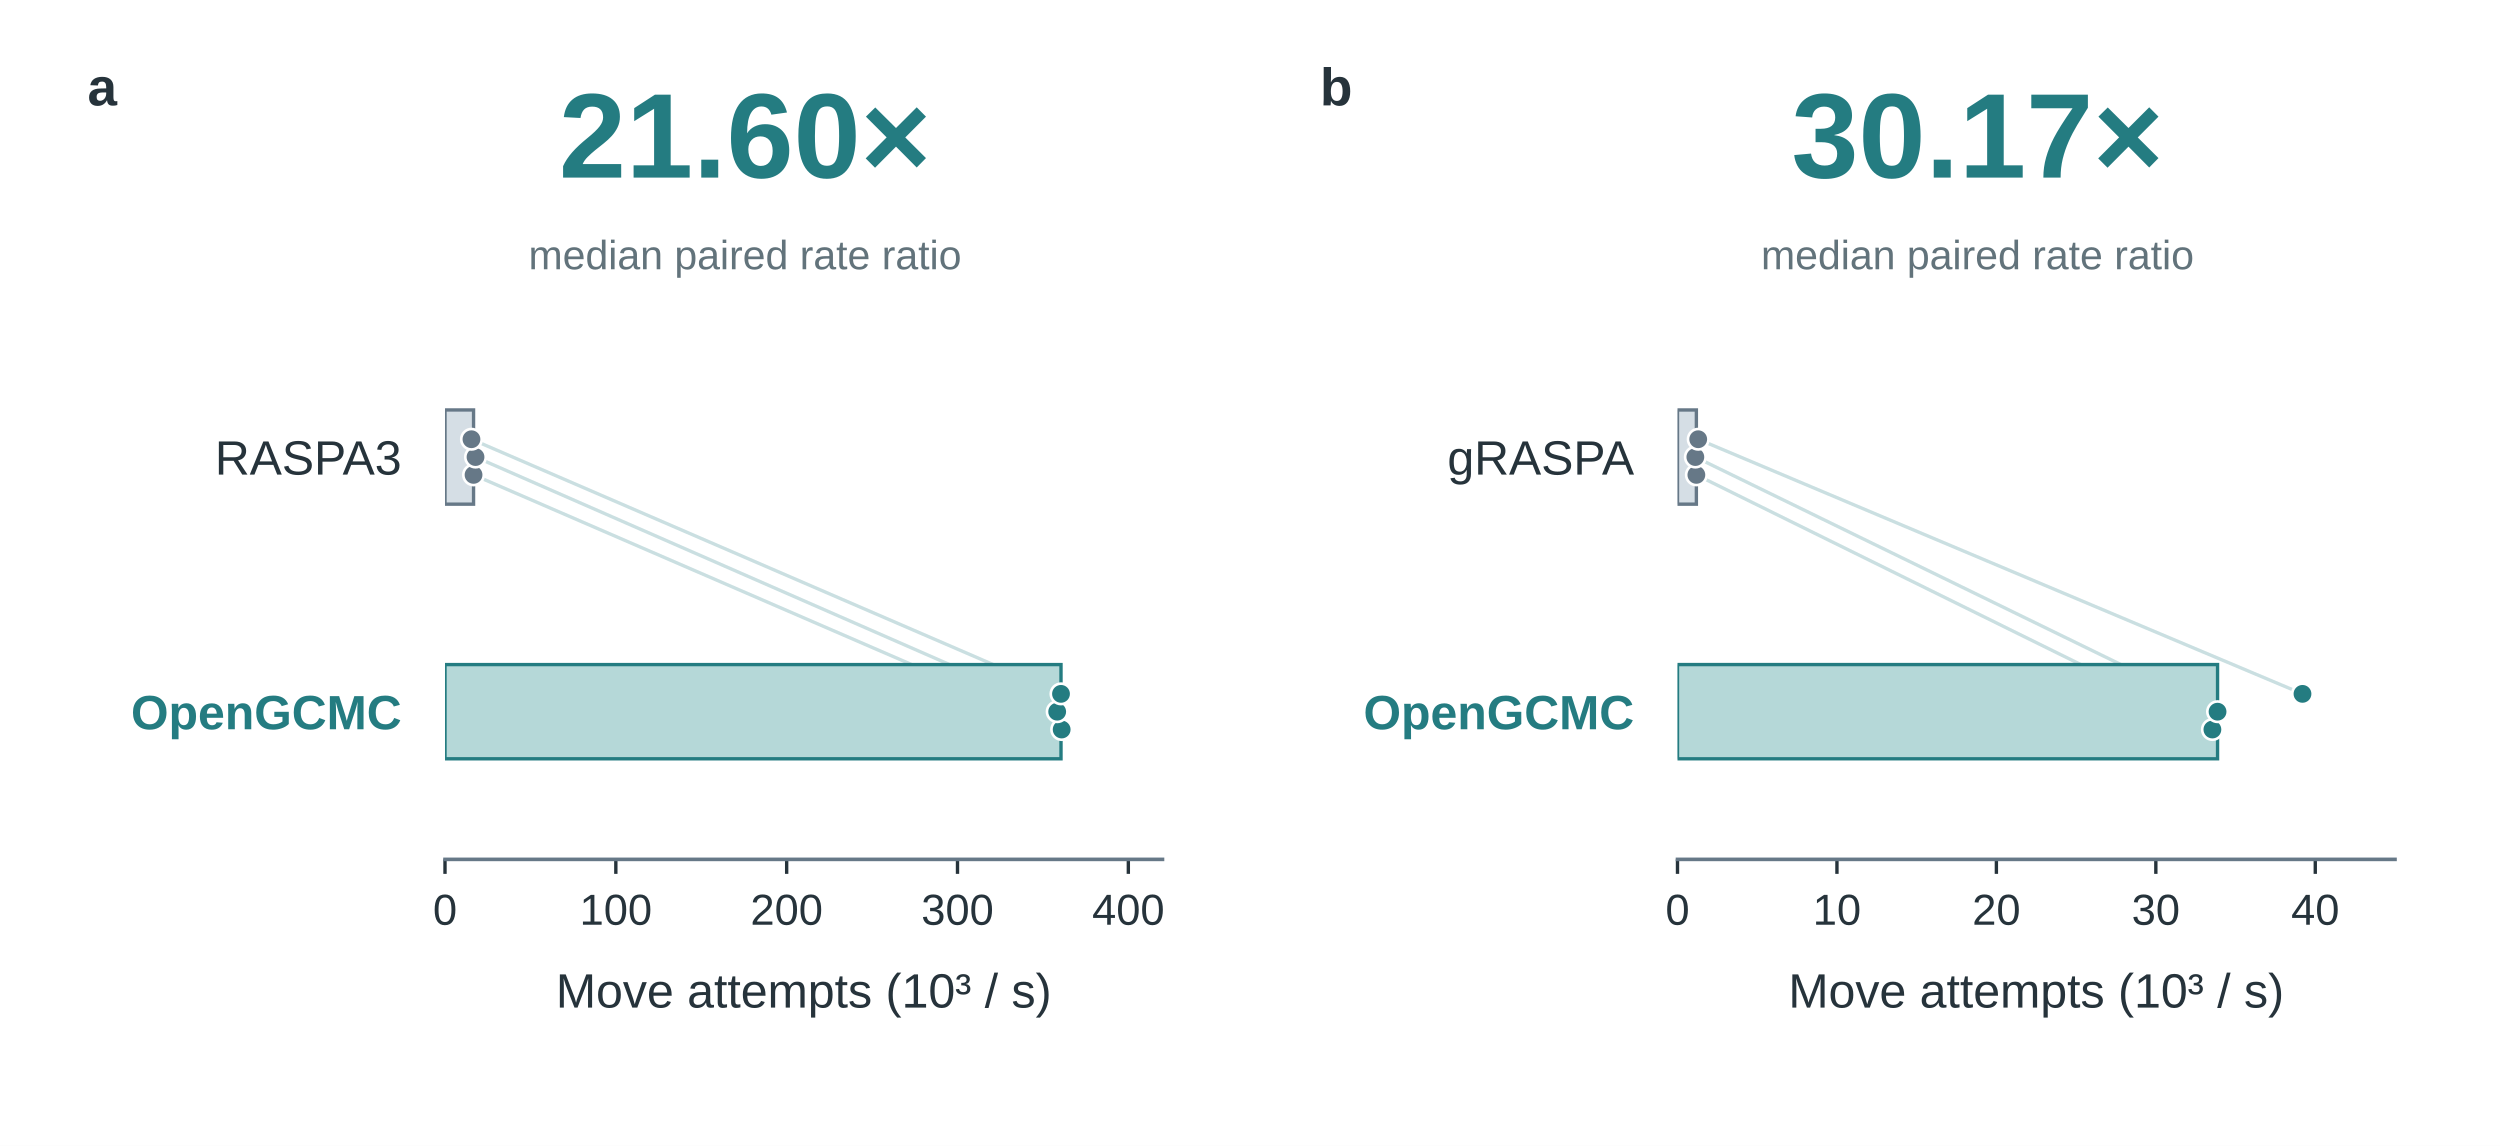
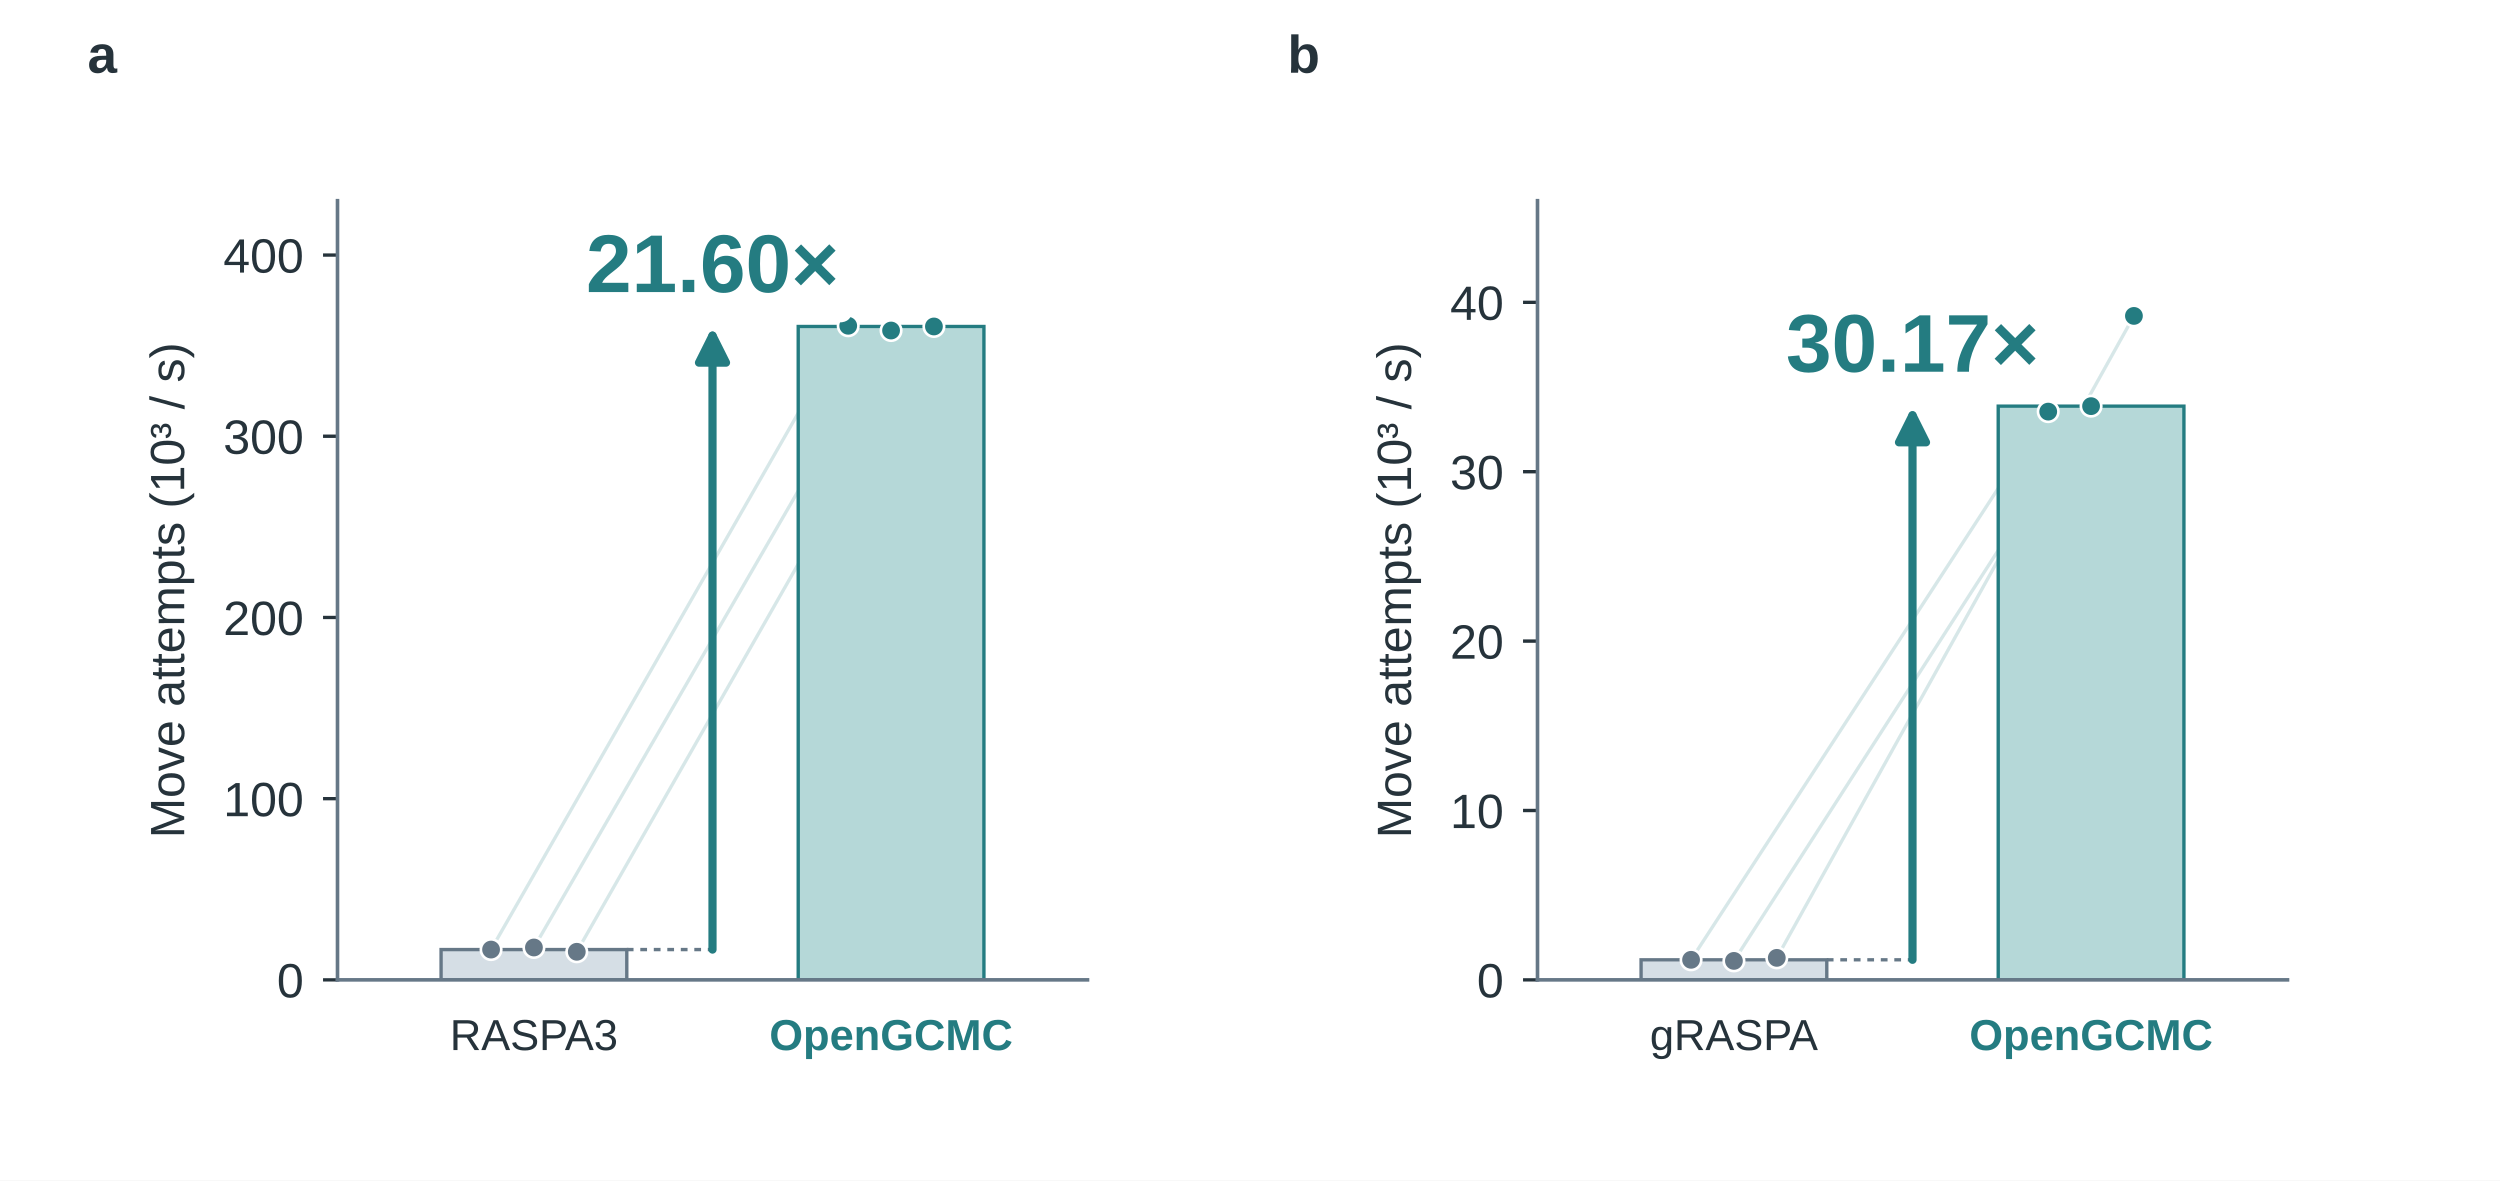
- <svg xmlns="http://www.w3.org/2000/svg" xmlns:xlink="http://www.w3.org/1999/xlink" width="518.4pt" height="237.6pt" viewBox="0 0 518.4 237.6" version="1.1">
+ <svg xmlns="http://www.w3.org/2000/svg" xmlns:xlink="http://www.w3.org/1999/xlink" width="518.4pt" height="244.8pt" viewBox="0 0 518.4 244.8" version="1.1">
  <defs>
    <style type="text/css">*{stroke-linejoin: round; stroke-linecap: butt}</style>
  </defs>
  <g id="figure_1">
    <g id="patch_1">
-       <path d="M 0 237.6  L 518.4 237.6  L 518.4 0  L 0 0  z " style="fill: #ffffff" />
+       <path d="M 0 244.8  L 518.4 244.8  L 518.4 0  L 0 0  z " style="fill: #ffffff" />
    </g>
    <g id="axes_1">
      <g id="patch_2">
-         <path d="M 92.275 178.2  L 241.056 178.2  L 241.056 64.152  L 92.275 64.152  z " style="fill: #ffffff" />
+         <path d="M 69.984 203.184  L 225.504 203.184  L 225.504 41.616  L 69.984 41.616  z " style="fill: #ffffff" />
      </g>
      <g id="line2d_1">
-         <path d="M 98.196 98.472  L 220.148 151.272  " clip-path="url(#p1f25a3fb27)" style="fill: none; stroke: #247c81; stroke-opacity: 0.24; stroke-width: 0.7; stroke-linecap: square" />
+         <path d="M 101.829 196.903  L 175.886 67.55  " clip-path="url(#p5b1fadcebb)" style="fill: none; stroke: #247c81; stroke-opacity: 0.18; stroke-width: 0.7; stroke-linecap: square" />
      </g>
      <g id="line2d_2">
-         <path d="M 98.604 94.776  L 219.218 147.576  " clip-path="url(#p1f25a3fb27)" style="fill: none; stroke: #247c81; stroke-opacity: 0.24; stroke-width: 0.7; stroke-linecap: square" />
+         <path d="M 110.715 196.471  L 184.773 68.537  " clip-path="url(#p5b1fadcebb)" style="fill: none; stroke: #247c81; stroke-opacity: 0.18; stroke-width: 0.7; stroke-linecap: square" />
      </g>
      <g id="line2d_3">
-         <path d="M 97.764 91.08  L 220.009 143.88  " clip-path="url(#p1f25a3fb27)" style="fill: none; stroke: #247c81; stroke-opacity: 0.24; stroke-width: 0.7; stroke-linecap: square" />
+         <path d="M 119.602 197.362  L 193.659 67.697  " clip-path="url(#p5b1fadcebb)" style="fill: none; stroke: #247c81; stroke-opacity: 0.18; stroke-width: 0.7; stroke-linecap: square" />
+       </g>
+       <g id="line2d_4">
+         <path d="M 129.97 196.903  L 147.744 196.903  " clip-path="url(#p5b1fadcebb)" style="fill: none; stroke-dasharray: 1.4,1.4; stroke-dashoffset: 0; stroke: #667887; stroke-width: 0.7" />
      </g>
      <g id="patch_3">
-         <path d="M 92.275 104.544  L 98.196 104.544  L 98.196 85.008  L 92.275 85.008  z " clip-path="url(#p1f25a3fb27)" style="fill: #d5dee5; stroke: #667887; stroke-width: 0.7; stroke-linejoin: miter" />
+         <path d="M 91.461 203.184  L 129.97 203.184  L 129.97 196.903  L 91.461 196.903  z " clip-path="url(#p5b1fadcebb)" style="fill: #d5dee5; stroke: #667887; stroke-width: 0.7; stroke-linejoin: miter" />
      </g>
      <g id="patch_4">
-         <path d="M 92.275 157.344  L 220.009 157.344  L 220.009 137.808  L 92.275 137.808  z " clip-path="url(#p1f25a3fb27)" style="fill: #b5d8d8; stroke: #247c81; stroke-width: 0.7; stroke-linejoin: miter" />
+         <path d="M 165.518 203.184  L 204.027 203.184  L 204.027 67.697  L 165.518 67.697  z " clip-path="url(#p5b1fadcebb)" style="fill: #b5d8d8; stroke: #247c81; stroke-width: 0.7; stroke-linejoin: miter" />
      </g>
      <g id="matplotlib.axis_1">
        <g id="xtick_1">
-           <g id="line2d_4">
-             <defs>
-               <path id="m226109dd73" d="M 0 0  L 0 3  " style="stroke: #26333b; stroke-width: 0.7" />
-             </defs>
-             <g>
-               <use xlink:href="#m226109dd73" x="92.275" y="178.2" style="fill: #26333b; stroke: #26333b; stroke-width: 0.7" />
-             </g>
-           </g>
+           <g id="line2d_5" />
          <g id="text_1">
-             <text style="font-size: 9px; font-family: 'Arial'; text-anchor: middle; fill: #26333b" x="92.275" y="191.752" transform="rotate(-0 92.2752 191.7522)">0</text>
+             <text style="font-size: 9px; font-family: 'Arial'; text-anchor: middle; fill: #26333b" x="110.715" y="217.736" transform="rotate(-0 110.7154 217.7362)">RASPA3</text>
          </g>
        </g>
        <g id="xtick_2">
-           <g id="line2d_5">
-             <g>
-               <use xlink:href="#m226109dd73" x="127.699" y="178.2" style="fill: #26333b; stroke: #26333b; stroke-width: 0.7" />
-             </g>
-           </g>
+           <g id="line2d_6" />
          <g id="text_2">
-             <text style="font-size: 9px; font-family: 'Arial'; text-anchor: middle; fill: #26333b" x="127.699" y="191.752" transform="rotate(-0 127.6992 191.7522)">100</text>
-           </g>
-         </g>
-         <g id="xtick_3">
-           <g id="line2d_6">
-             <g>
-               <use xlink:href="#m226109dd73" x="163.123" y="178.2" style="fill: #26333b; stroke: #26333b; stroke-width: 0.7" />
-             </g>
-           </g>
-           <g id="text_3">
-             <text style="font-size: 9px; font-family: 'Arial'; text-anchor: middle; fill: #26333b" x="163.123" y="191.752" transform="rotate(-0 163.1232 191.7522)">200</text>
-           </g>
-         </g>
-         <g id="xtick_4">
-           <g id="line2d_7">
-             <g>
-               <use xlink:href="#m226109dd73" x="198.547" y="178.2" style="fill: #26333b; stroke: #26333b; stroke-width: 0.7" />
-             </g>
-           </g>
-           <g id="text_4">
-             <text style="font-size: 9px; font-family: 'Arial'; text-anchor: middle; fill: #26333b" x="198.547" y="191.752" transform="rotate(-0 198.5472 191.7522)">300</text>
-           </g>
-         </g>
-         <g id="xtick_5">
-           <g id="line2d_8">
-             <g>
-               <use xlink:href="#m226109dd73" x="233.971" y="178.2" style="fill: #26333b; stroke: #26333b; stroke-width: 0.7" />
-             </g>
-           </g>
-           <g id="text_5">
-             <text style="font-size: 9px; font-family: 'Arial'; text-anchor: middle; fill: #26333b" x="233.971" y="191.752" transform="rotate(-0 233.9712 191.7522)">400</text>
-           </g>
-         </g>
-         <g id="text_6">
-           <text style="font-size: 10px; font-family: 'Arial'; text-anchor: middle; fill: #26333b" x="166.666" y="208.927" transform="rotate(-0 166.6656 208.9266)">Move attempts (10³ / s)</text>
+             <text style="font-weight: 700; font-size: 9px; font-family: 'Arial'; text-anchor: middle; fill: #247c81" x="184.773" y="217.736" transform="rotate(-0 184.7726 217.7362)">OpenGCMC</text>
+           </g>
        </g>
      </g>
      <g id="matplotlib.axis_2">
        <g id="ytick_1">
-           <g id="line2d_9" />
+           <g id="line2d_7">
+             <defs>
+               <path id="m86ec691850" d="M 0 0  L -3 0  " style="stroke: #26333b; stroke-width: 0.7" />
+             </defs>
+             <g>
+               <use xlink:href="#m86ec691850" x="69.984" y="203.184" style="fill: #26333b; stroke: #26333b; stroke-width: 0.7" />
+             </g>
+           </g>
+           <g id="text_3">
+             <text style="font-size: 10px; font-family: 'Arial'; text-anchor: end; fill: #26333b" x="62.984" y="206.824" transform="rotate(-0 62.984 206.8241)">0</text>
+           </g>
+         </g>
+         <g id="ytick_2">
+           <g id="line2d_8">
+             <g>
+               <use xlink:href="#m86ec691850" x="69.984" y="165.61" style="fill: #26333b; stroke: #26333b; stroke-width: 0.7" />
+             </g>
+           </g>
+           <g id="text_4">
+             <text style="font-size: 10px; font-family: 'Arial'; text-anchor: end; fill: #26333b" x="62.984" y="169.25" transform="rotate(-0 62.984 169.2502)">100</text>
+           </g>
+         </g>
+         <g id="ytick_3">
+           <g id="line2d_9">
+             <g>
+               <use xlink:href="#m86ec691850" x="69.984" y="128.036" style="fill: #26333b; stroke: #26333b; stroke-width: 0.7" />
+             </g>
+           </g>
+           <g id="text_5">
+             <text style="font-size: 10px; font-family: 'Arial'; text-anchor: end; fill: #26333b" x="62.984" y="131.676" transform="rotate(-0 62.984 131.6762)">200</text>
+           </g>
+         </g>
+         <g id="ytick_4">
+           <g id="line2d_10">
+             <g>
+               <use xlink:href="#m86ec691850" x="69.984" y="90.462" style="fill: #26333b; stroke: #26333b; stroke-width: 0.7" />
+             </g>
+           </g>
+           <g id="text_6">
+             <text style="font-size: 10px; font-family: 'Arial'; text-anchor: end; fill: #26333b" x="62.984" y="94.102" transform="rotate(-0 62.984 94.10228)">300</text>
+           </g>
+         </g>
+         <g id="ytick_5">
+           <g id="line2d_11">
+             <g>
+               <use xlink:href="#m86ec691850" x="69.984" y="52.888" style="fill: #26333b; stroke: #26333b; stroke-width: 0.7" />
+             </g>
+           </g>
          <g id="text_7">
-             <text style="font-size: 10px; font-family: 'Arial'; text-anchor: end; fill: #26333b" x="83.275" y="98.416" transform="rotate(-0 83.2752 98.41614)">RASPA3</text>
-           </g>
-         </g>
-         <g id="ytick_2">
-           <g id="line2d_10" />
-           <g id="text_8">
-             <text style="font-weight: 700; font-size: 10px; font-family: 'Arial'; text-anchor: end; fill: #247c81" x="83.275" y="151.216" transform="rotate(-0 83.2752 151.2161)">OpenGCMC</text>
-           </g>
+             <text style="font-size: 10px; font-family: 'Arial'; text-anchor: end; fill: #26333b" x="62.984" y="56.528" transform="rotate(-0 62.984 56.52832)">400</text>
+           </g>
+         </g>
+         <g id="text_8">
+           <text style="font-size: 10px; font-family: 'Arial'; text-anchor: middle; fill: #26333b" x="38.197" y="122.4" transform="rotate(-90 38.1965 122.4)">Move attempts (10³ / s)</text>
        </g>
      </g>
      <g id="patch_5">
-         <path d="M 92.275 178.2  L 241.056 178.2  " style="fill: none; stroke: #667887; stroke-width: 0.75; stroke-linejoin: miter; stroke-linecap: square" />
+         <path d="M 147.744 196.903  Q 147.744 132.3 147.744 69.598  " clip-path="url(#p5b1fadcebb)" style="fill: none; stroke: #247c81; stroke-width: 1.7; stroke-linecap: round" />
+         <path d="M 144.944 75.198  L 147.744 69.598  L 150.544 75.198  z " clip-path="url(#p5b1fadcebb)" style="fill: #247c81; stroke: #247c81; stroke-width: 1.7; stroke-linecap: round" />
+       </g>
+       <g id="patch_6">
+         <path d="M 69.984 203.184  L 69.984 41.616  " style="fill: none; stroke: #667887; stroke-width: 0.75; stroke-linejoin: miter; stroke-linecap: square" />
+       </g>
+       <g id="patch_7">
+         <path d="M 69.984 203.184  L 225.504 203.184  " style="fill: none; stroke: #667887; stroke-width: 0.75; stroke-linejoin: miter; stroke-linecap: square" />
      </g>
      <g id="PathCollection_1">
        <defs>
-           <path id="mbe3a1f12ad" d="M 0 2.121  C 0.563 2.121 1.102 1.898 1.5 1.5  C 1.898 1.102 2.121 0.563 2.121 0  C 2.121 -0.563 1.898 -1.102 1.5 -1.5  C 1.102 -1.898 0.563 -2.121 0 -2.121  C -0.563 -2.121 -1.102 -1.898 -1.5 -1.5  C -1.898 -1.102 -2.121 -0.563 -2.121 0  C -2.121 0.563 -1.898 1.102 -1.5 1.5  C -1.102 1.898 -0.563 2.121 0 2.121  z " style="stroke: #ffffff; stroke-width: 0.55" />
+           <path id="m88b82f7e89" d="M 0 2.121  C 0.563 2.121 1.102 1.898 1.5 1.5  C 1.898 1.102 2.121 0.563 2.121 0  C 2.121 -0.563 1.898 -1.102 1.5 -1.5  C 1.102 -1.898 0.563 -2.121 0 -2.121  C -0.563 -2.121 -1.102 -1.898 -1.5 -1.5  C -1.898 -1.102 -2.121 -0.563 -2.121 0  C -2.121 0.563 -1.898 1.102 -1.5 1.5  C -1.102 1.898 -0.563 2.121 0 2.121  z " style="stroke: #ffffff; stroke-width: 0.55" />
        </defs>
-         <g clip-path="url(#p1f25a3fb27)">
-           <use xlink:href="#mbe3a1f12ad" x="98.196" y="98.472" style="fill: #667887; stroke: #ffffff; stroke-width: 0.55" />
-           <use xlink:href="#mbe3a1f12ad" x="98.604" y="94.776" style="fill: #667887; stroke: #ffffff; stroke-width: 0.55" />
-           <use xlink:href="#mbe3a1f12ad" x="97.764" y="91.08" style="fill: #667887; stroke: #ffffff; stroke-width: 0.55" />
+         <g clip-path="url(#p5b1fadcebb)">
+           <use xlink:href="#m88b82f7e89" x="101.829" y="196.903" style="fill: #667887; stroke: #ffffff; stroke-width: 0.55" />
+           <use xlink:href="#m88b82f7e89" x="110.715" y="196.471" style="fill: #667887; stroke: #ffffff; stroke-width: 0.55" />
+           <use xlink:href="#m88b82f7e89" x="119.602" y="197.362" style="fill: #667887; stroke: #ffffff; stroke-width: 0.55" />
        </g>
      </g>
      <g id="PathCollection_2">
        <defs>
-           <path id="m17297b6bab" d="M 0 2.121  C 0.563 2.121 1.102 1.898 1.5 1.5  C 1.898 1.102 2.121 0.563 2.121 0  C 2.121 -0.563 1.898 -1.102 1.5 -1.5  C 1.102 -1.898 0.563 -2.121 0 -2.121  C -0.563 -2.121 -1.102 -1.898 -1.5 -1.5  C -1.898 -1.102 -2.121 -0.563 -2.121 0  C -2.121 0.563 -1.898 1.102 -1.5 1.5  C -1.102 1.898 -0.563 2.121 0 2.121  z " style="stroke: #ffffff; stroke-width: 0.55" />
+           <path id="m5cbd5e42e4" d="M 0 2.121  C 0.563 2.121 1.102 1.898 1.5 1.5  C 1.898 1.102 2.121 0.563 2.121 0  C 2.121 -0.563 1.898 -1.102 1.5 -1.5  C 1.102 -1.898 0.563 -2.121 0 -2.121  C -0.563 -2.121 -1.102 -1.898 -1.5 -1.5  C -1.898 -1.102 -2.121 -0.563 -2.121 0  C -2.121 0.563 -1.898 1.102 -1.5 1.5  C -1.102 1.898 -0.563 2.121 0 2.121  z " style="stroke: #ffffff; stroke-width: 0.55" />
        </defs>
-         <g clip-path="url(#p1f25a3fb27)">
-           <use xlink:href="#m17297b6bab" x="220.148" y="151.272" style="fill: #247c81; stroke: #ffffff; stroke-width: 0.55" />
-           <use xlink:href="#m17297b6bab" x="219.218" y="147.576" style="fill: #247c81; stroke: #ffffff; stroke-width: 0.55" />
-           <use xlink:href="#m17297b6bab" x="220.009" y="143.88" style="fill: #247c81; stroke: #ffffff; stroke-width: 0.55" />
-         </g>
+         <g clip-path="url(#p5b1fadcebb)">
+           <use xlink:href="#m5cbd5e42e4" x="175.886" y="67.55" style="fill: #247c81; stroke: #ffffff; stroke-width: 0.55" />
+           <use xlink:href="#m5cbd5e42e4" x="184.773" y="68.537" style="fill: #247c81; stroke: #ffffff; stroke-width: 0.55" />
+           <use xlink:href="#m5cbd5e42e4" x="193.659" y="67.697" style="fill: #247c81; stroke: #ffffff; stroke-width: 0.55" />
+         </g>
+       </g>
+       <g id="text_9">
+         <g id="patch_8">
+           <path d="M 121.511 66.863  L 173.977 66.863  Q 176.697 66.863 176.697 64.143  L 176.697 48.189  Q 176.697 45.469 173.977 45.469  L 121.511 45.469  Q 118.791 45.469 118.791 48.189  L 118.791 64.143  Q 118.791 66.863 121.511 66.863  z " style="fill: #ffffff" />
+         </g>
+         <text style="font-weight: 700; font-size: 17px; font-family: 'Arial'; text-anchor: middle; fill: #247c81" x="147.744" y="60.565" transform="rotate(-0 147.744 60.56535)">21.60×</text>
      </g>
    </g>
    <g id="axes_2">
-       <g id="patch_6">
-         <path d="M 347.846 178.2  L 496.627 178.2  L 496.627 64.152  L 347.846 64.152  z " style="fill: #ffffff" />
-       </g>
-       <g id="line2d_11">
-         <path d="M 351.76 98.472  L 458.763 151.272  " clip-path="url(#p1ca1b5dbfd)" style="fill: none; stroke: #247c81; stroke-opacity: 0.24; stroke-width: 0.7; stroke-linecap: square" />
+       <g id="patch_9">
+         <path d="M 318.816 203.184  L 474.336 203.184  L 474.336 41.616  L 318.816 41.616  z " style="fill: #ffffff" />
      </g>
      <g id="line2d_12">
-         <path d="M 351.548 94.776  L 459.832 147.576  " clip-path="url(#p1ca1b5dbfd)" style="fill: none; stroke: #247c81; stroke-opacity: 0.24; stroke-width: 0.7; stroke-linecap: square" />
+         <path d="M 350.661 199.026  L 424.718 85.353  " clip-path="url(#p3befb7e618)" style="fill: none; stroke: #247c81; stroke-opacity: 0.18; stroke-width: 0.7; stroke-linecap: square" />
      </g>
      <g id="line2d_13">
-         <path d="M 352.142 91.08  L 477.444 143.88  " clip-path="url(#p1ca1b5dbfd)" style="fill: none; stroke: #247c81; stroke-opacity: 0.24; stroke-width: 0.7; stroke-linecap: square" />
-       </g>
-       <g id="patch_7">
-         <path d="M 347.846 104.544  L 351.76 104.544  L 351.76 85.008  L 347.846 85.008  z " clip-path="url(#p1ca1b5dbfd)" style="fill: #d5dee5; stroke: #667887; stroke-width: 0.7; stroke-linejoin: miter" />
-       </g>
-       <g id="patch_8">
-         <path d="M 347.846 157.344  L 459.832 157.344  L 459.832 137.808  L 347.846 137.808  z " clip-path="url(#p1ca1b5dbfd)" style="fill: #b5d8d8; stroke: #247c81; stroke-width: 0.7; stroke-linejoin: miter" />
+         <path d="M 359.547 199.251  L 433.605 84.218  " clip-path="url(#p3befb7e618)" style="fill: none; stroke: #247c81; stroke-opacity: 0.18; stroke-width: 0.7; stroke-linecap: square" />
+       </g>
+       <g id="line2d_14">
+         <path d="M 368.434 198.621  L 442.491 65.507  " clip-path="url(#p3befb7e618)" style="fill: none; stroke: #247c81; stroke-opacity: 0.18; stroke-width: 0.7; stroke-linecap: square" />
+       </g>
+       <g id="line2d_15">
+         <path d="M 378.802 199.026  L 396.576 199.026  " clip-path="url(#p3befb7e618)" style="fill: none; stroke-dasharray: 1.4,1.4; stroke-dashoffset: 0; stroke: #667887; stroke-width: 0.7" />
+       </g>
+       <g id="patch_10">
+         <path d="M 340.293 203.184  L 378.802 203.184  L 378.802 199.026  L 340.293 199.026  z " clip-path="url(#p3befb7e618)" style="fill: #d5dee5; stroke: #667887; stroke-width: 0.7; stroke-linejoin: miter" />
+       </g>
+       <g id="patch_11">
+         <path d="M 414.35 203.184  L 452.859 203.184  L 452.859 84.218  L 414.35 84.218  z " clip-path="url(#p3befb7e618)" style="fill: #b5d8d8; stroke: #247c81; stroke-width: 0.7; stroke-linejoin: miter" />
      </g>
      <g id="matplotlib.axis_3">
-         <g id="xtick_6">
-           <g id="line2d_14">
-             <g>
-               <use xlink:href="#m226109dd73" x="347.846" y="178.2" style="fill: #26333b; stroke: #26333b; stroke-width: 0.7" />
-             </g>
-           </g>
-           <g id="text_9">
-             <text style="font-size: 9px; font-family: 'Arial'; text-anchor: middle; fill: #26333b" x="347.846" y="191.752" transform="rotate(-0 347.8464 191.7522)">0</text>
-           </g>
-         </g>
-         <g id="xtick_7">
-           <g id="line2d_15">
-             <g>
-               <use xlink:href="#m226109dd73" x="380.909" y="178.2" style="fill: #26333b; stroke: #26333b; stroke-width: 0.7" />
-             </g>
-           </g>
+         <g id="xtick_3">
+           <g id="line2d_16" />
          <g id="text_10">
-             <text style="font-size: 9px; font-family: 'Arial'; text-anchor: middle; fill: #26333b" x="380.909" y="191.752" transform="rotate(-0 380.9088 191.7522)">10</text>
-           </g>
-         </g>
-         <g id="xtick_8">
-           <g id="line2d_16">
-             <g>
-               <use xlink:href="#m226109dd73" x="413.971" y="178.2" style="fill: #26333b; stroke: #26333b; stroke-width: 0.7" />
-             </g>
-           </g>
+             <text style="font-size: 9px; font-family: 'Arial'; text-anchor: middle; fill: #26333b" x="359.547" y="217.736" transform="rotate(-0 359.5474 217.7362)">gRASPA</text>
+           </g>
+         </g>
+         <g id="xtick_4">
+           <g id="line2d_17" />
          <g id="text_11">
-             <text style="font-size: 9px; font-family: 'Arial'; text-anchor: middle; fill: #26333b" x="413.971" y="191.752" transform="rotate(-0 413.9712 191.7522)">20</text>
-           </g>
-         </g>
-         <g id="xtick_9">
-           <g id="line2d_17">
-             <g>
-               <use xlink:href="#m226109dd73" x="447.034" y="178.2" style="fill: #26333b; stroke: #26333b; stroke-width: 0.7" />
+             <text style="font-weight: 700; font-size: 9px; font-family: 'Arial'; text-anchor: middle; fill: #247c81" x="433.605" y="217.736" transform="rotate(-0 433.6046 217.7362)">OpenGCMC</text>
+           </g>
+         </g>
+       </g>
+       <g id="matplotlib.axis_4">
+         <g id="ytick_6">
+           <g id="line2d_18">
+             <g>
+               <use xlink:href="#m86ec691850" x="318.816" y="203.184" style="fill: #26333b; stroke: #26333b; stroke-width: 0.7" />
            </g>
          </g>
          <g id="text_12">
-             <text style="font-size: 9px; font-family: 'Arial'; text-anchor: middle; fill: #26333b" x="447.034" y="191.752" transform="rotate(-0 447.0336 191.7522)">30</text>
-           </g>
-         </g>
-         <g id="xtick_10">
-           <g id="line2d_18">
-             <g>
-               <use xlink:href="#m226109dd73" x="480.096" y="178.2" style="fill: #26333b; stroke: #26333b; stroke-width: 0.7" />
+             <text style="font-size: 10px; font-family: 'Arial'; text-anchor: end; fill: #26333b" x="311.816" y="206.824" transform="rotate(-0 311.816 206.8241)">0</text>
+           </g>
+         </g>
+         <g id="ytick_7">
+           <g id="line2d_19">
+             <g>
+               <use xlink:href="#m86ec691850" x="318.816" y="168.061" style="fill: #26333b; stroke: #26333b; stroke-width: 0.7" />
            </g>
          </g>
          <g id="text_13">
-             <text style="font-size: 9px; font-family: 'Arial'; text-anchor: middle; fill: #26333b" x="480.096" y="191.752" transform="rotate(-0 480.096 191.7522)">40</text>
-           </g>
-         </g>
-         <g id="text_14">
-           <text style="font-size: 10px; font-family: 'Arial'; text-anchor: middle; fill: #26333b" x="422.237" y="208.927" transform="rotate(-0 422.2368 208.9266)">Move attempts (10³ / s)</text>
-         </g>
-       </g>
-       <g id="matplotlib.axis_4">
-         <g id="ytick_3">
-           <g id="line2d_19" />
+             <text style="font-size: 10px; font-family: 'Arial'; text-anchor: end; fill: #26333b" x="311.816" y="171.701" transform="rotate(-0 311.816 171.7007)">10</text>
+           </g>
+         </g>
+         <g id="ytick_8">
+           <g id="line2d_20">
+             <g>
+               <use xlink:href="#m86ec691850" x="318.816" y="132.937" style="fill: #26333b; stroke: #26333b; stroke-width: 0.7" />
+             </g>
+           </g>
+           <g id="text_14">
+             <text style="font-size: 10px; font-family: 'Arial'; text-anchor: end; fill: #26333b" x="311.816" y="136.577" transform="rotate(-0 311.816 136.5772)">20</text>
+           </g>
+         </g>
+         <g id="ytick_9">
+           <g id="line2d_21">
+             <g>
+               <use xlink:href="#m86ec691850" x="318.816" y="97.814" style="fill: #26333b; stroke: #26333b; stroke-width: 0.7" />
+             </g>
+           </g>
          <g id="text_15">
-             <text style="font-size: 10px; font-family: 'Arial'; text-anchor: end; fill: #26333b" x="338.846" y="98.416" transform="rotate(-0 338.8464 98.41614)">gRASPA</text>
-           </g>
-         </g>
-         <g id="ytick_4">
-           <g id="line2d_20" />
+             <text style="font-size: 10px; font-family: 'Arial'; text-anchor: end; fill: #26333b" x="311.816" y="101.454" transform="rotate(-0 311.816 101.4537)">30</text>
+           </g>
+         </g>
+         <g id="ytick_10">
+           <g id="line2d_22">
+             <g>
+               <use xlink:href="#m86ec691850" x="318.816" y="62.69" style="fill: #26333b; stroke: #26333b; stroke-width: 0.7" />
+             </g>
+           </g>
          <g id="text_16">
-             <text style="font-weight: 700; font-size: 10px; font-family: 'Arial'; text-anchor: end; fill: #247c81" x="338.846" y="151.216" transform="rotate(-0 338.8464 151.2161)">OpenGCMC</text>
-           </g>
-         </g>
-       </g>
-       <g id="patch_9">
-         <path d="M 347.846 178.2  L 496.627 178.2  " style="fill: none; stroke: #667887; stroke-width: 0.75; stroke-linejoin: miter; stroke-linecap: square" />
+             <text style="font-size: 10px; font-family: 'Arial'; text-anchor: end; fill: #26333b" x="311.816" y="66.33" transform="rotate(-0 311.816 66.33022)">40</text>
+           </g>
+         </g>
+         <g id="text_17">
+           <text style="font-size: 10px; font-family: 'Arial'; text-anchor: middle; fill: #26333b" x="292.589" y="122.4" transform="rotate(-90 292.5894 122.4)">Move attempts (10³ / s)</text>
+         </g>
+       </g>
+       <g id="patch_12">
+         <path d="M 396.576 199.026  Q 396.576 141.622 396.576 86.118  " clip-path="url(#p3befb7e618)" style="fill: none; stroke: #247c81; stroke-width: 1.7; stroke-linecap: round" />
+         <path d="M 393.776 91.718  L 396.576 86.118  L 399.376 91.718  z " clip-path="url(#p3befb7e618)" style="fill: #247c81; stroke: #247c81; stroke-width: 1.7; stroke-linecap: round" />
+       </g>
+       <g id="patch_13">
+         <path d="M 318.816 203.184  L 318.816 41.616  " style="fill: none; stroke: #667887; stroke-width: 0.75; stroke-linejoin: miter; stroke-linecap: square" />
+       </g>
+       <g id="patch_14">
+         <path d="M 318.816 203.184  L 474.336 203.184  " style="fill: none; stroke: #667887; stroke-width: 0.75; stroke-linejoin: miter; stroke-linecap: square" />
      </g>
      <g id="PathCollection_3">
-         <g clip-path="url(#p1ca1b5dbfd)">
-           <use xlink:href="#mbe3a1f12ad" x="351.76" y="98.472" style="fill: #667887; stroke: #ffffff; stroke-width: 0.55" />
-           <use xlink:href="#mbe3a1f12ad" x="351.548" y="94.776" style="fill: #667887; stroke: #ffffff; stroke-width: 0.55" />
-           <use xlink:href="#mbe3a1f12ad" x="352.142" y="91.08" style="fill: #667887; stroke: #ffffff; stroke-width: 0.55" />
+         <g clip-path="url(#p3befb7e618)">
+           <use xlink:href="#m88b82f7e89" x="350.661" y="199.026" style="fill: #667887; stroke: #ffffff; stroke-width: 0.55" />
+           <use xlink:href="#m88b82f7e89" x="359.547" y="199.251" style="fill: #667887; stroke: #ffffff; stroke-width: 0.55" />
+           <use xlink:href="#m88b82f7e89" x="368.434" y="198.621" style="fill: #667887; stroke: #ffffff; stroke-width: 0.55" />
        </g>
      </g>
      <g id="PathCollection_4">
-         <g clip-path="url(#p1ca1b5dbfd)">
-           <use xlink:href="#m17297b6bab" x="458.763" y="151.272" style="fill: #247c81; stroke: #ffffff; stroke-width: 0.55" />
-           <use xlink:href="#m17297b6bab" x="459.832" y="147.576" style="fill: #247c81; stroke: #ffffff; stroke-width: 0.55" />
-           <use xlink:href="#m17297b6bab" x="477.444" y="143.88" style="fill: #247c81; stroke: #ffffff; stroke-width: 0.55" />
-         </g>
-       </g>
-     </g>
-     <g id="text_17">
-       <text style="font-weight: 700; font-size: 11px; font-family: 'Arial'; text-anchor: start; fill: #26333b" x="18.144" y="21.855" transform="rotate(-0 18.144 21.85468)">a</text>
-     </g>
-     <g id="text_18">
-       <text style="font-weight: 700; font-size: 25px; font-family: 'Arial'; text-anchor: middle; fill: #247c81" x="154.483" y="36.828" transform="rotate(-0 154.4832 36.828)">21.60×</text>
+         <g clip-path="url(#p3befb7e618)">
+           <use xlink:href="#m5cbd5e42e4" x="424.718" y="85.353" style="fill: #247c81; stroke: #ffffff; stroke-width: 0.55" />
+           <use xlink:href="#m5cbd5e42e4" x="433.605" y="84.218" style="fill: #247c81; stroke: #ffffff; stroke-width: 0.55" />
+           <use xlink:href="#m5cbd5e42e4" x="442.491" y="65.507" style="fill: #247c81; stroke: #ffffff; stroke-width: 0.55" />
+         </g>
+       </g>
+       <g id="text_18">
+         <g id="patch_15">
+           <path d="M 370.343 83.383  L 422.809 83.383  Q 425.529 83.383 425.529 80.663  L 425.529 64.709  Q 425.529 61.989 422.809 61.989  L 370.343 61.989  Q 367.623 61.989 367.623 64.709  L 367.623 80.663  Q 367.623 83.383 370.343 83.383  z " style="fill: #ffffff" />
+         </g>
+         <text style="font-weight: 700; font-size: 17px; font-family: 'Arial'; text-anchor: middle; fill: #247c81" x="396.576" y="77.086" transform="rotate(-0 396.576 77.08567)">30.17×</text>
+       </g>
    </g>
    <g id="text_19">
-       <text style="font-size: 8.5px; font-family: 'Arial'; text-anchor: middle; fill: #62737b" x="154.483" y="55.836" transform="rotate(-0 154.4832 55.836)">median paired rate ratio</text>
+       <text style="font-weight: 700; font-size: 11px; font-family: 'Arial'; text-anchor: start; fill: #26333b" x="18.144" y="15.087" transform="rotate(-0 18.144 15.08668)">a</text>
    </g>
    <g id="text_20">
-       <text style="font-weight: 700; font-size: 11px; font-family: 'Arial'; text-anchor: start; fill: #26333b" x="273.715" y="21.855" transform="rotate(-0 273.7152 21.85468)">b</text>
-     </g>
-     <g id="text_21">
-       <text style="font-weight: 700; font-size: 25px; font-family: 'Arial'; text-anchor: middle; fill: #247c81" x="410.054" y="36.828" transform="rotate(-0 410.0544 36.828)">30.17×</text>
-     </g>
-     <g id="text_22">
-       <text style="font-size: 8.5px; font-family: 'Arial'; text-anchor: middle; fill: #62737b" x="410.054" y="55.836" transform="rotate(-0 410.0544 55.836)">median paired rate ratio</text>
+       <text style="font-weight: 700; font-size: 11px; font-family: 'Arial'; text-anchor: start; fill: #26333b" x="266.976" y="15.087" transform="rotate(-0 266.976 15.08668)">b</text>
    </g>
  </g>
  <defs>
-     <clipPath id="p1f25a3fb27">
-       <rect x="92.275" y="64.152" width="148.781" height="114.048" />
+     <clipPath id="p5b1fadcebb">
+       <rect x="69.984" y="41.616" width="155.52" height="161.568" />
    </clipPath>
-     <clipPath id="p1ca1b5dbfd">
-       <rect x="347.846" y="64.152" width="148.781" height="114.048" />
+     <clipPath id="p3befb7e618">
+       <rect x="318.816" y="41.616" width="155.52" height="161.568" />
    </clipPath>
  </defs>
</svg>
